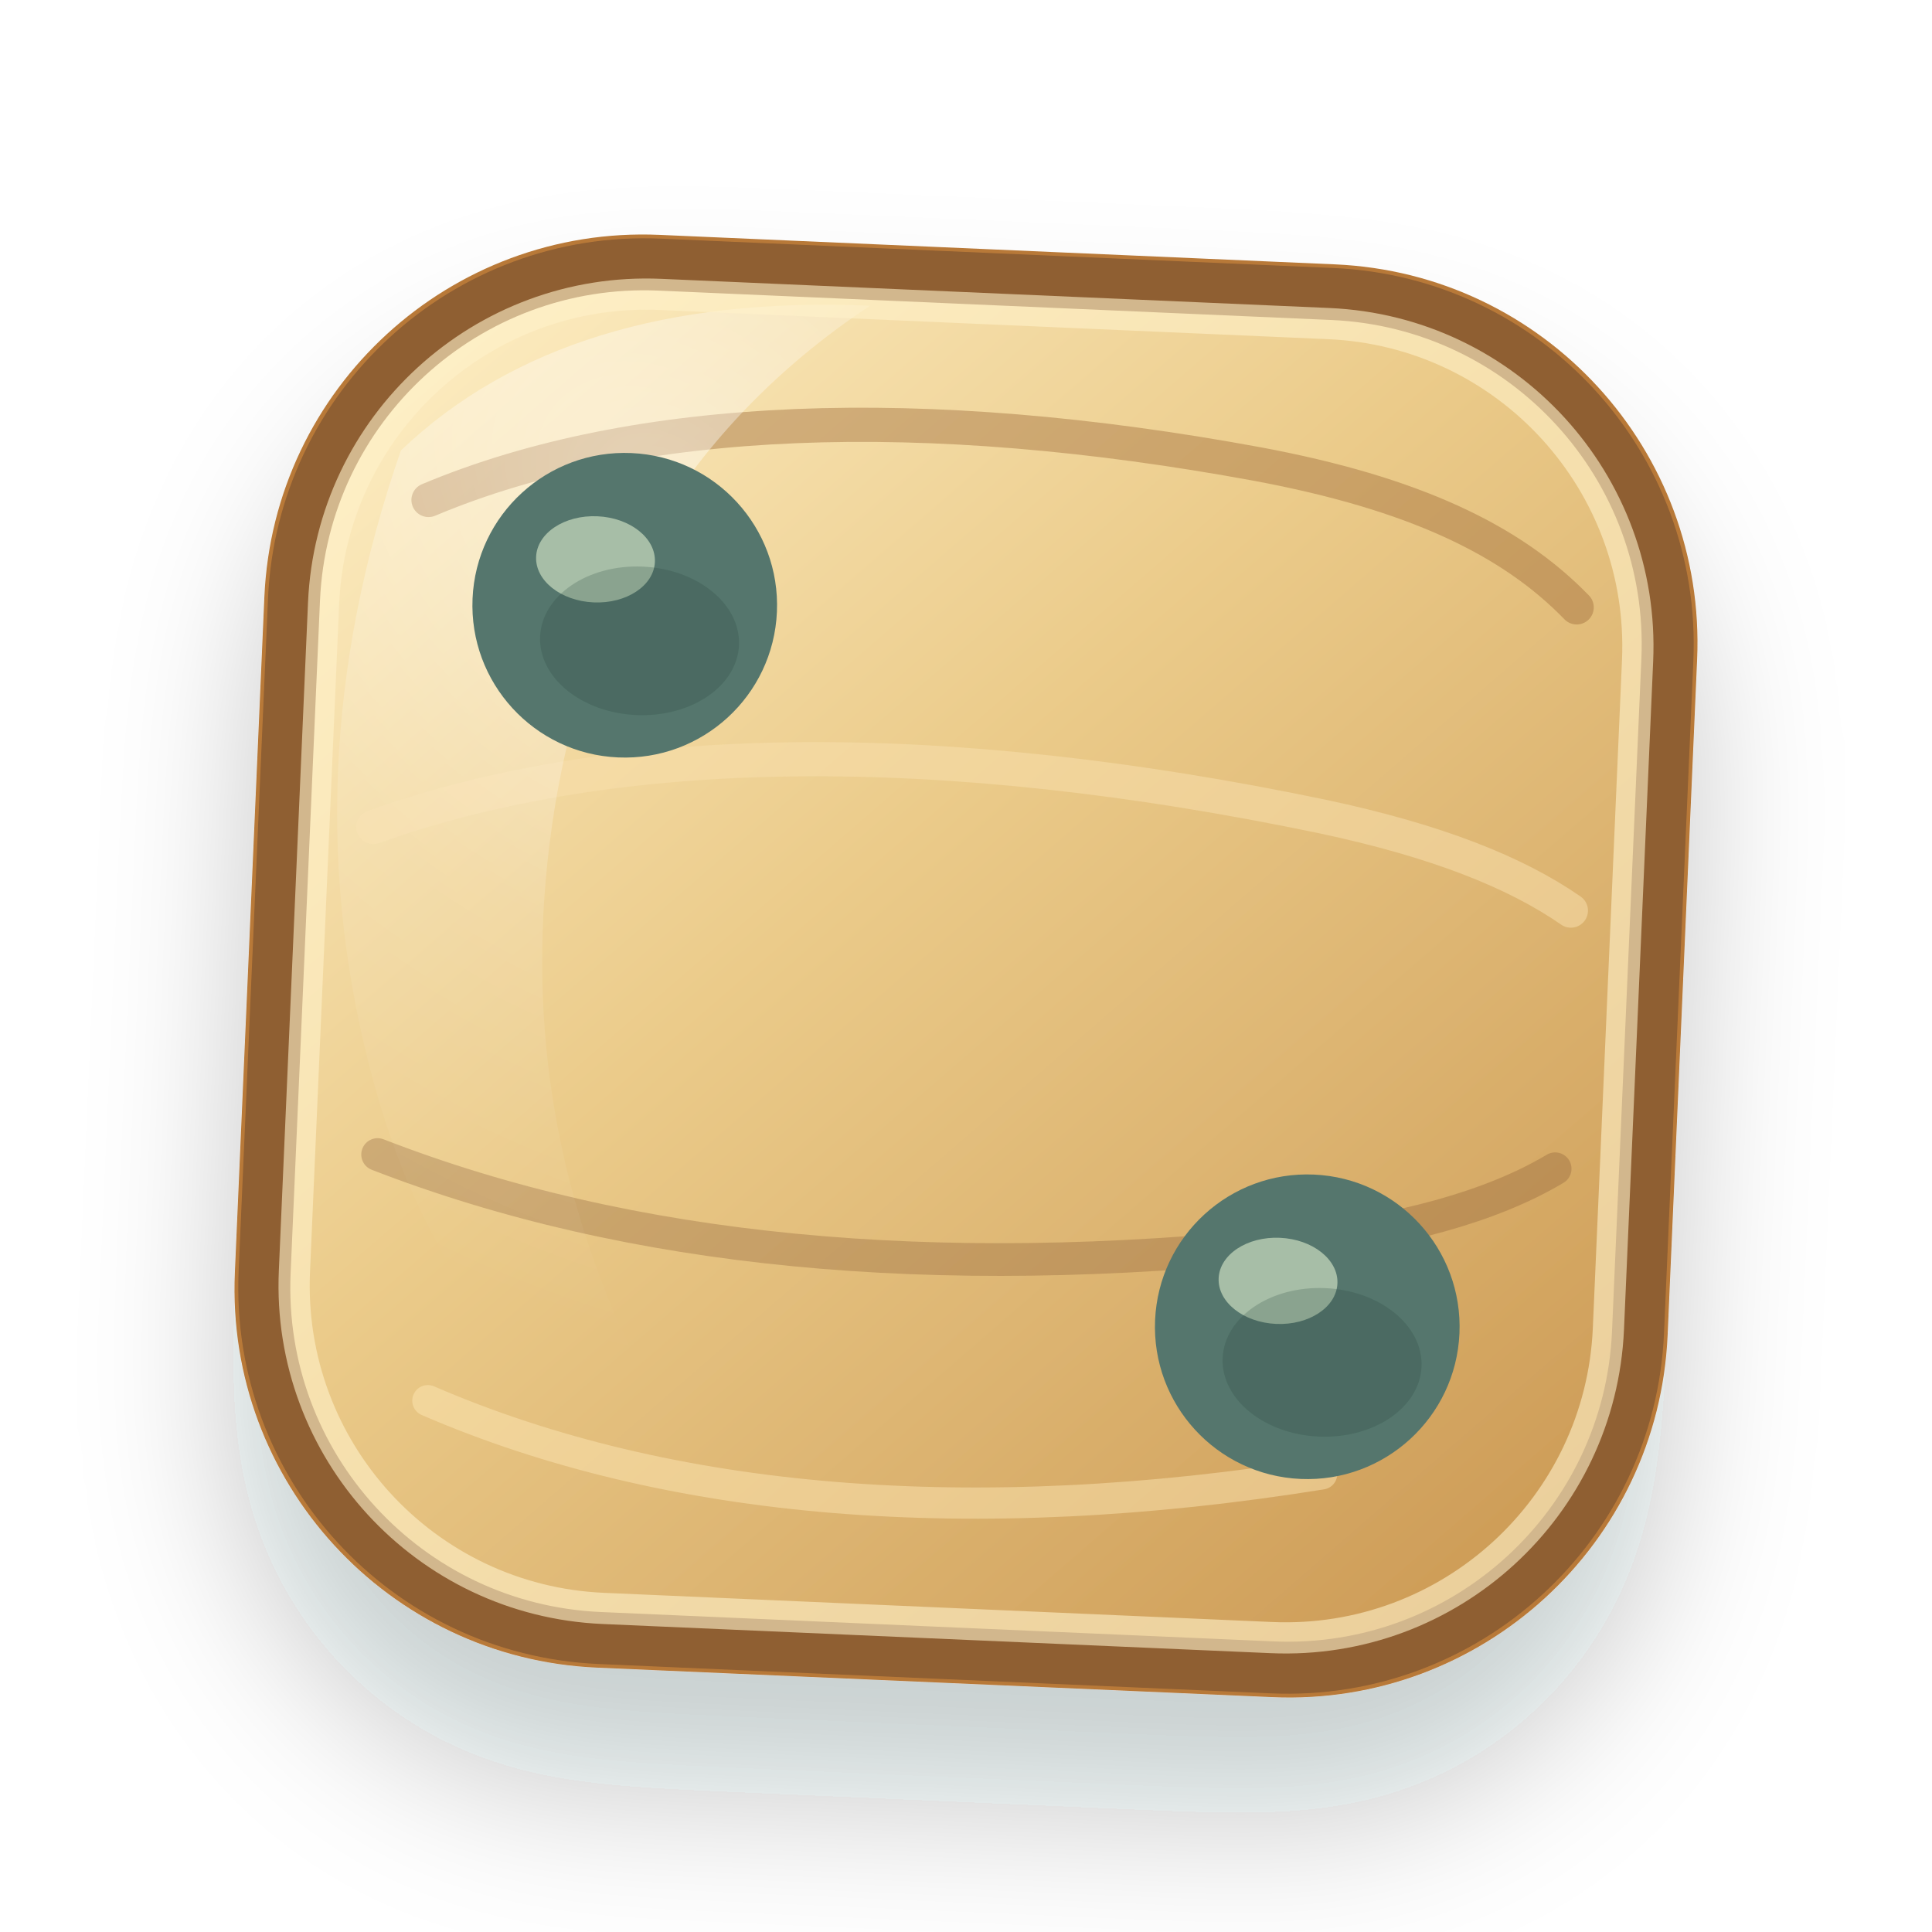
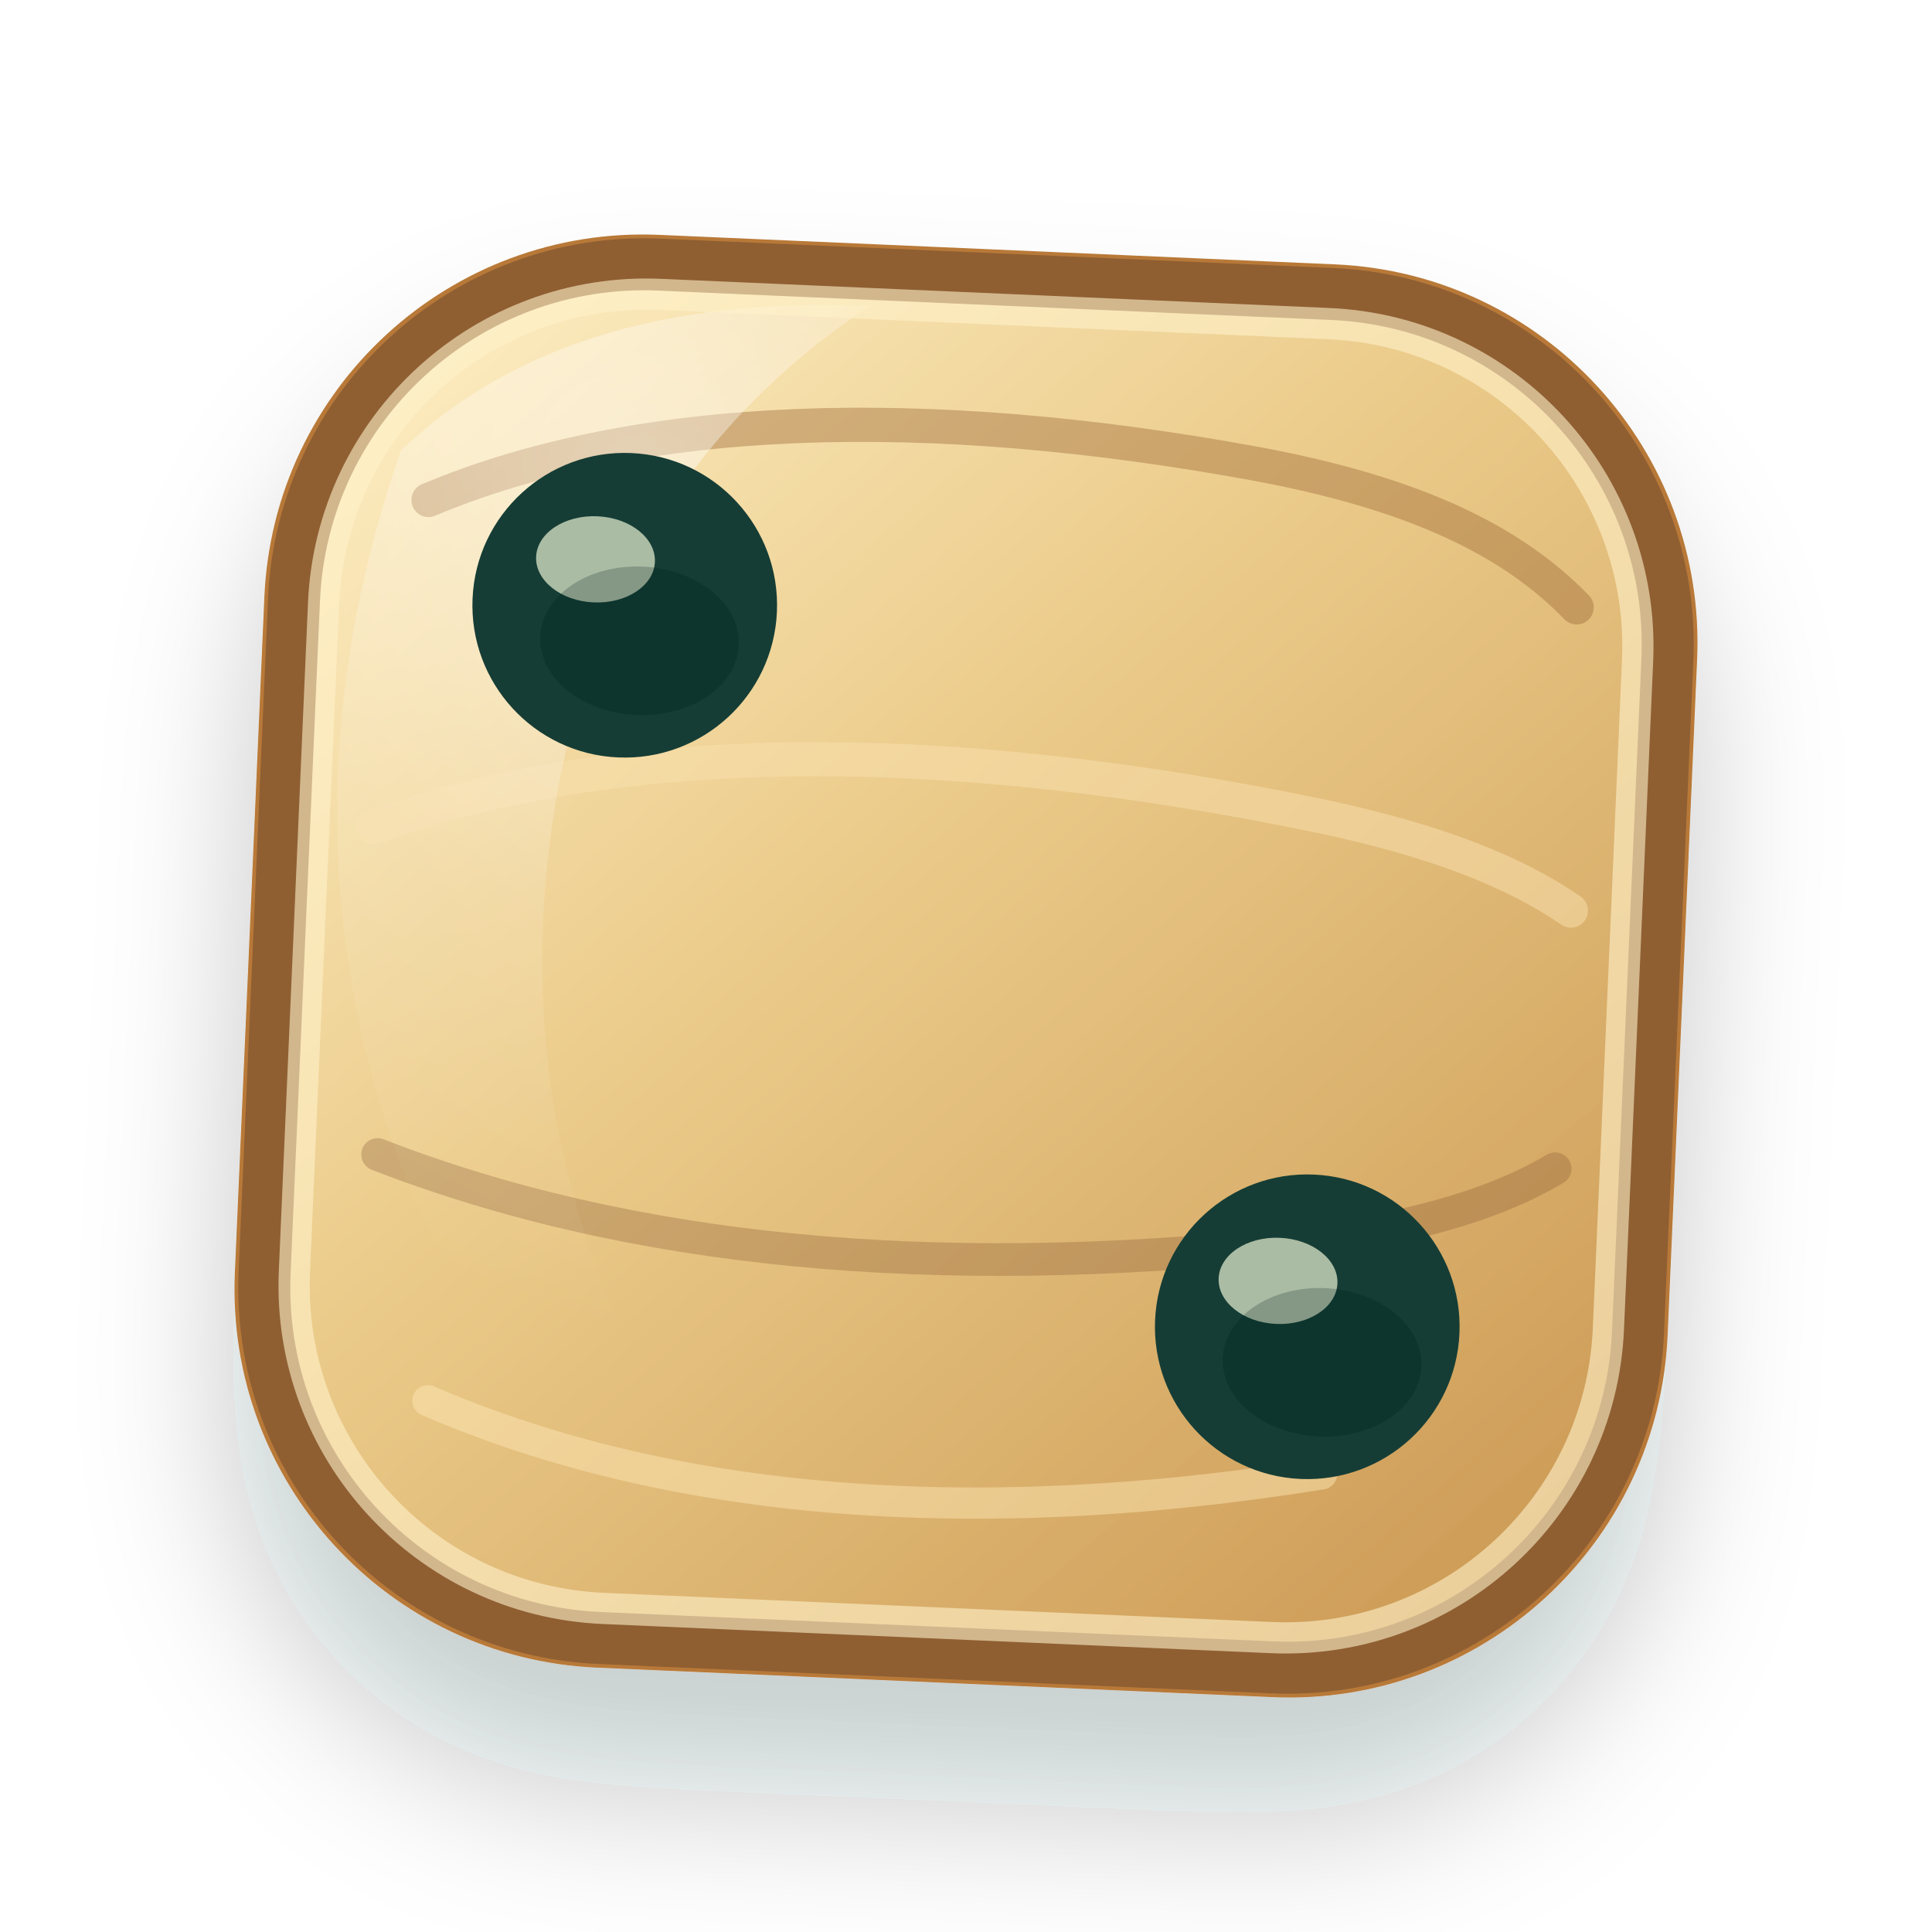
<svg xmlns="http://www.w3.org/2000/svg" preserveAspectRatio="xMidYMid meet" width="100%" height="100%" viewBox="0 0 26 26" fill="none">
  <defs>
    <linearGradient id="woodBody" x1="4.2" y1="3.8" x2="21.8" y2="22.4" gradientUnits="userSpaceOnUse">
      <stop offset="0" stop-color="#FFF1C9" />
      <stop offset="0.42" stop-color="#EBCB8A" />
      <stop offset="1" stop-color="#C9954F" />
    </linearGradient>
    <radialGradient id="woodGlow" cx="0" cy="0" r="1" gradientUnits="userSpaceOnUse" gradientTransform="translate(8.6 6.8) rotate(38) scale(14 10.6)">
      <stop offset="0" stop-color="#FFFFFF" stop-opacity="0.62" />
      <stop offset="0.55" stop-color="#FFFFFF" stop-opacity="0.16" />
      <stop offset="1" stop-color="#FFFFFF" stop-opacity="0" />
    </radialGradient>
    <filter id="softLift" x="-38%" y="-38%" width="176%" height="186%" color-interpolation-filters="sRGB">
      <feDropShadow dx="0" dy="1.6" stdDeviation="1.05" flood-color="#102820" flood-opacity="0.22" />
    </filter>
  </defs>
  <g filter="url(#softLift)" transform="rotate(2.5 13 13)">
    <rect x="3.35" y="3.35" width="19.3" height="19.3" rx="5.1" fill="#B87939" />
    <rect x="3.75" y="3.75" width="18.5" height="18.5" rx="4.72" fill="url(#woodBody)" stroke="#8F5E31" stroke-width="0.7" />
    <path d="M5.5 7.05C8.25 5.75 12.1 5.45 16.62 6.08C18.74 6.38 20.08 6.95 21 7.82" stroke="#9D6A38" stroke-width="0.46" stroke-linecap="round" opacity="0.42" />
    <path d="M4.95 11.48C8.18 10.16 12.56 9.94 17.7 10.78C19.26 11.04 20.34 11.42 21.1 11.9" stroke="#F7DEAB" stroke-width="0.46" stroke-linecap="round" opacity="0.55" />
    <path d="M5.2 15.88C8.65 17.05 12.74 17.26 17.5 16.54C19.02 16.31 20.22 15.92 21.04 15.38" stroke="#7B4D2B" stroke-width="0.44" stroke-linecap="round" opacity="0.28" />
    <path d="M6.02 19.16C9.32 20.42 13.42 20.58 18.08 19.62" stroke="#FFE9B8" stroke-width="0.42" stroke-linecap="round" opacity="0.46" />
    <path d="M5.1 6.4C6.52 4.92 8.6 4.18 11.32 4.18C8.96 5.9 7.62 8.34 7.34 11.48C7.04 14.82 8.02 17.88 10.25 20.66C7.74 19.58 6 17.68 5.12 14.96C4.22 12.19 4.22 9.34 5.1 6.4Z" fill="url(#woodGlow)" opacity="0.72" />
    <rect x="4.15" y="4.15" width="17.7" height="17.7" rx="4.35" stroke="#FFF1C9" stroke-width="0.42" opacity="0.6" />
-     <circle cx="8.2" cy="8.35" r="2.05" fill="#55766D" />
-     <ellipse cx="7.78" cy="7.75" rx="0.8" ry="0.58" fill="#CDE0C2" opacity="0.68" />
-     <ellipse cx="8.42" cy="8.82" rx="1.34" ry="1" fill="#29483E" opacity="0.23" />
-     <circle cx="17.8" cy="17.65" r="2.05" fill="#55766D" />
-     <ellipse cx="17.38" cy="17.05" rx="0.8" ry="0.58" fill="#CDE0C2" opacity="0.68" />
-     <ellipse cx="18.02" cy="18.12" rx="1.34" ry="1" fill="#29483E" opacity="0.23" />
+     <circle cx="8.2" cy="8.35" r="2.05" fill="#143C35" />
+     <ellipse cx="7.78" cy="7.75" rx="0.8" ry="0.58" fill="#F0F7D8" opacity="0.68" />
+     <ellipse cx="8.42" cy="8.82" rx="1.34" ry="1" fill="#061F1B" opacity="0.23" />
+     <circle cx="17.8" cy="17.65" r="2.05" fill="#143C35" />
+     <ellipse cx="17.38" cy="17.05" rx="0.8" ry="0.58" fill="#F0F7D8" opacity="0.68" />
+     <ellipse cx="18.02" cy="18.12" rx="1.34" ry="1" fill="#061F1B" opacity="0.23" />
  </g>
</svg>
